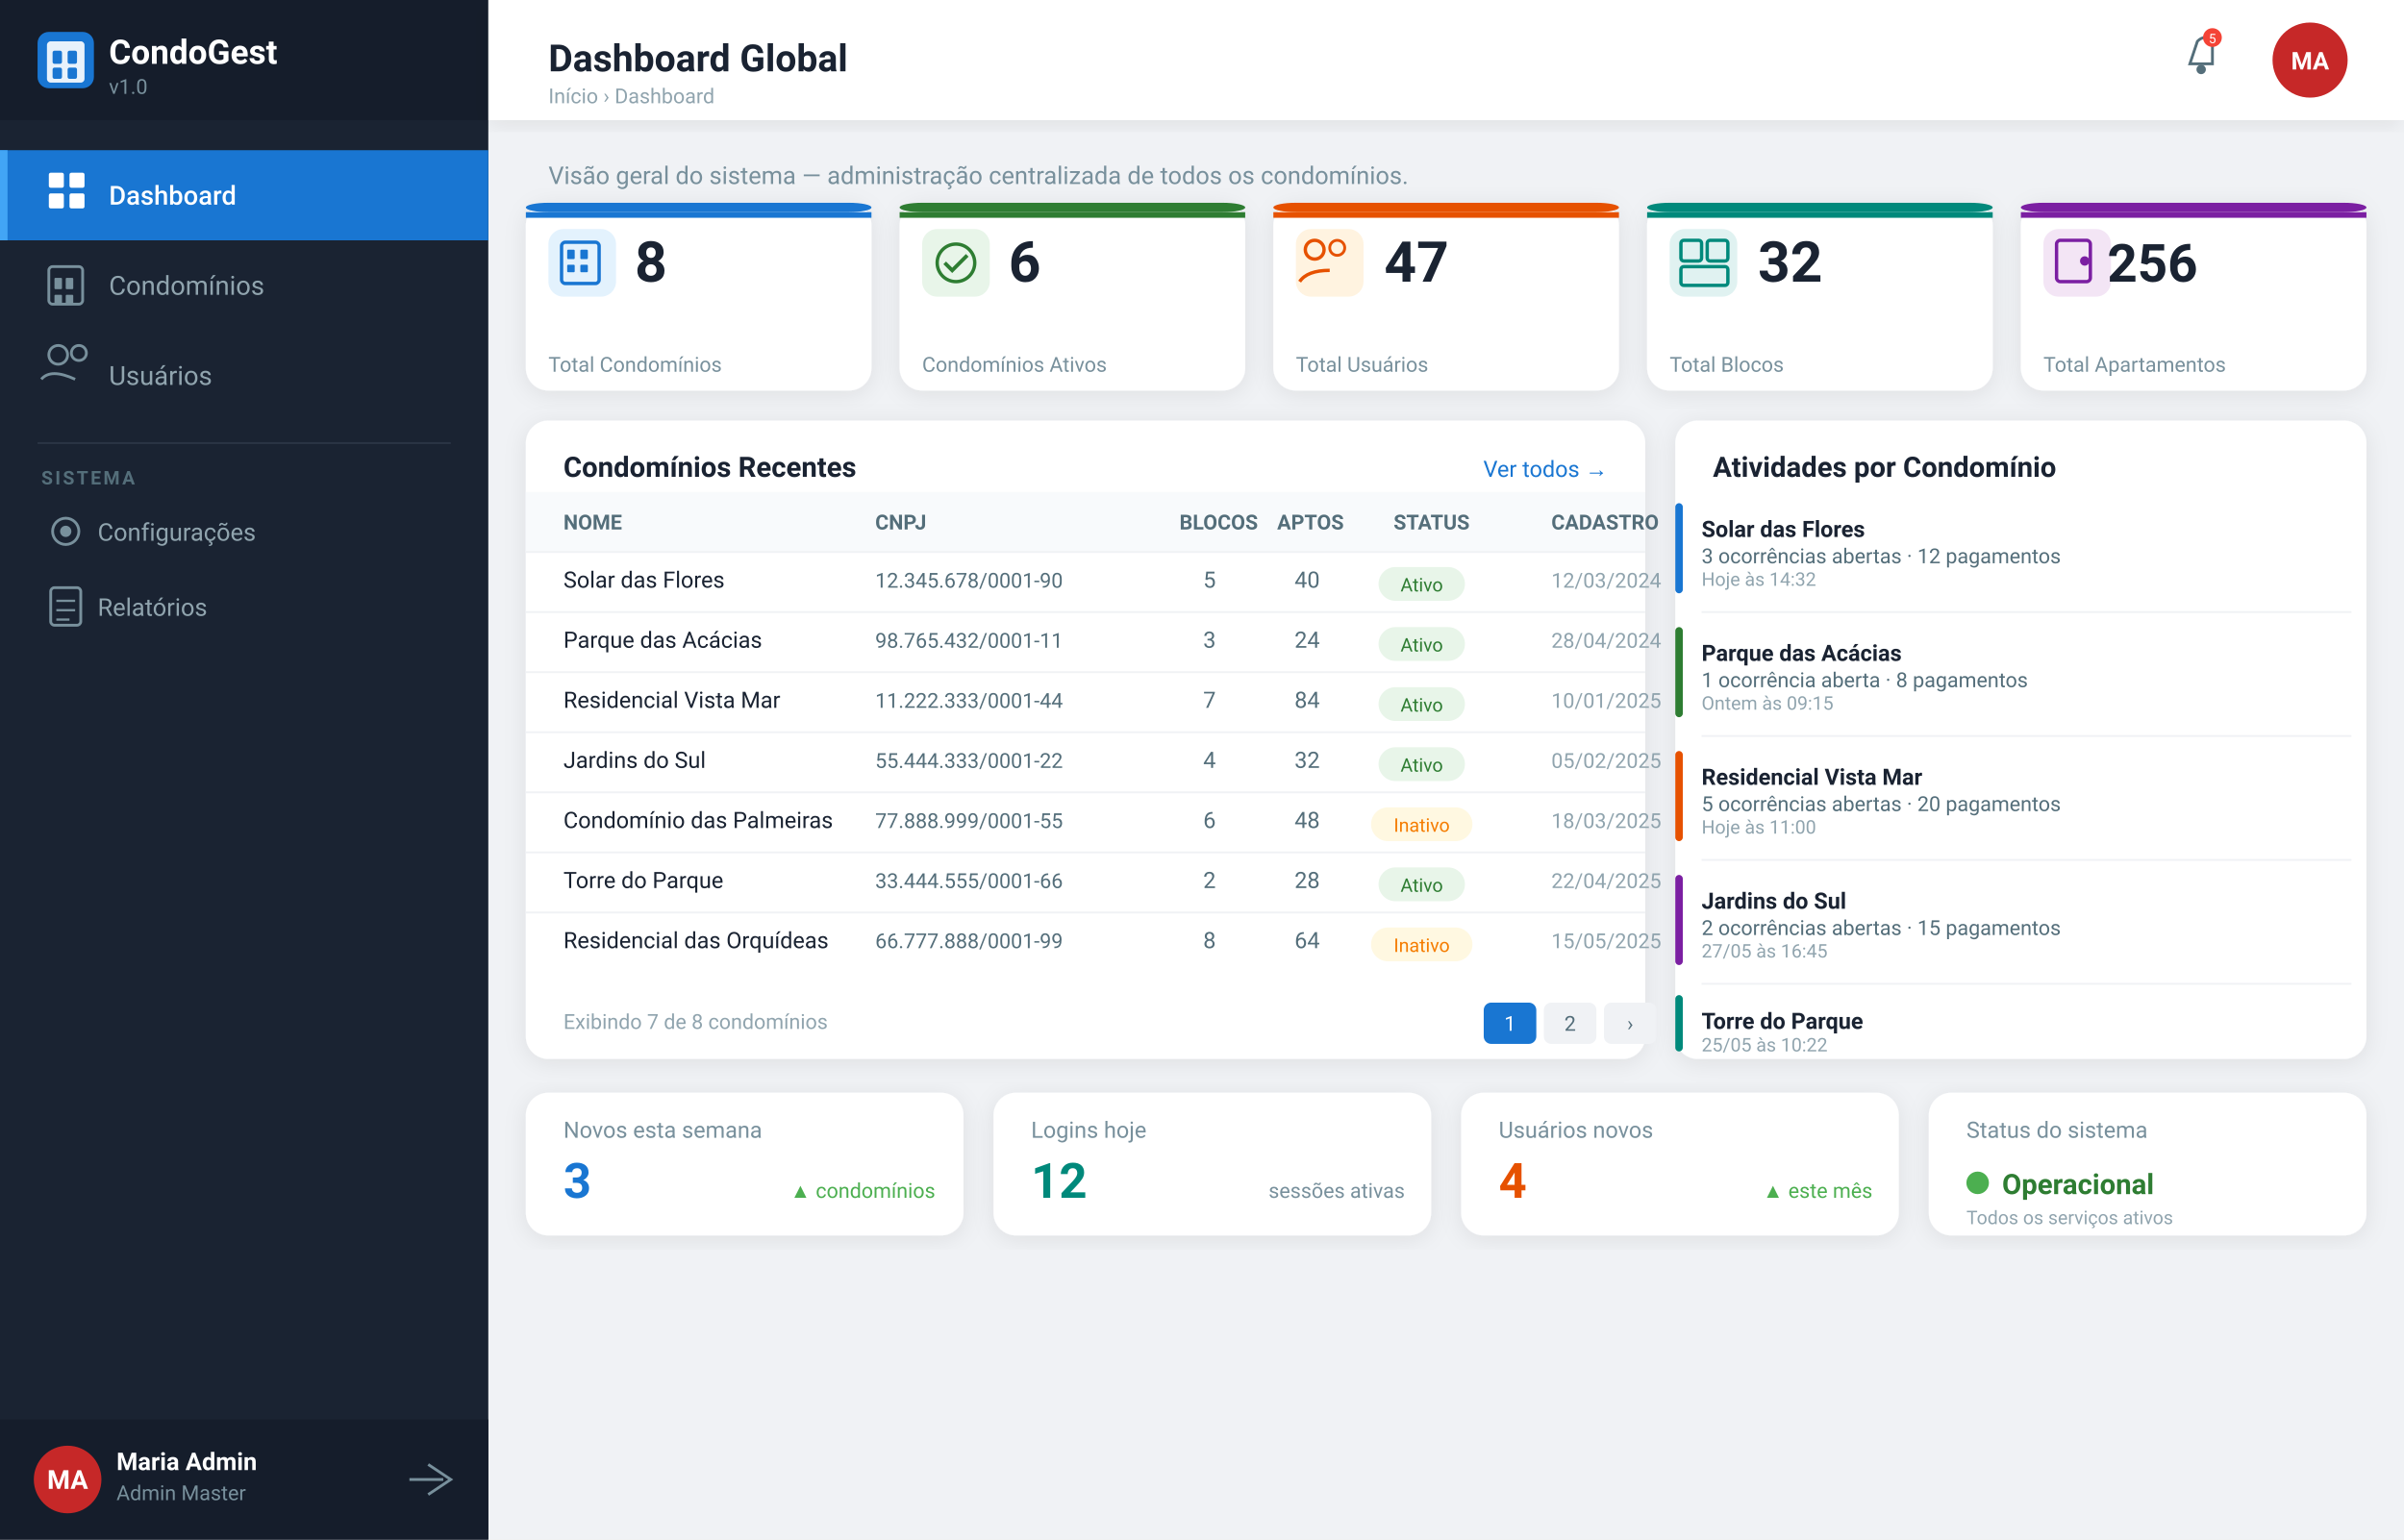
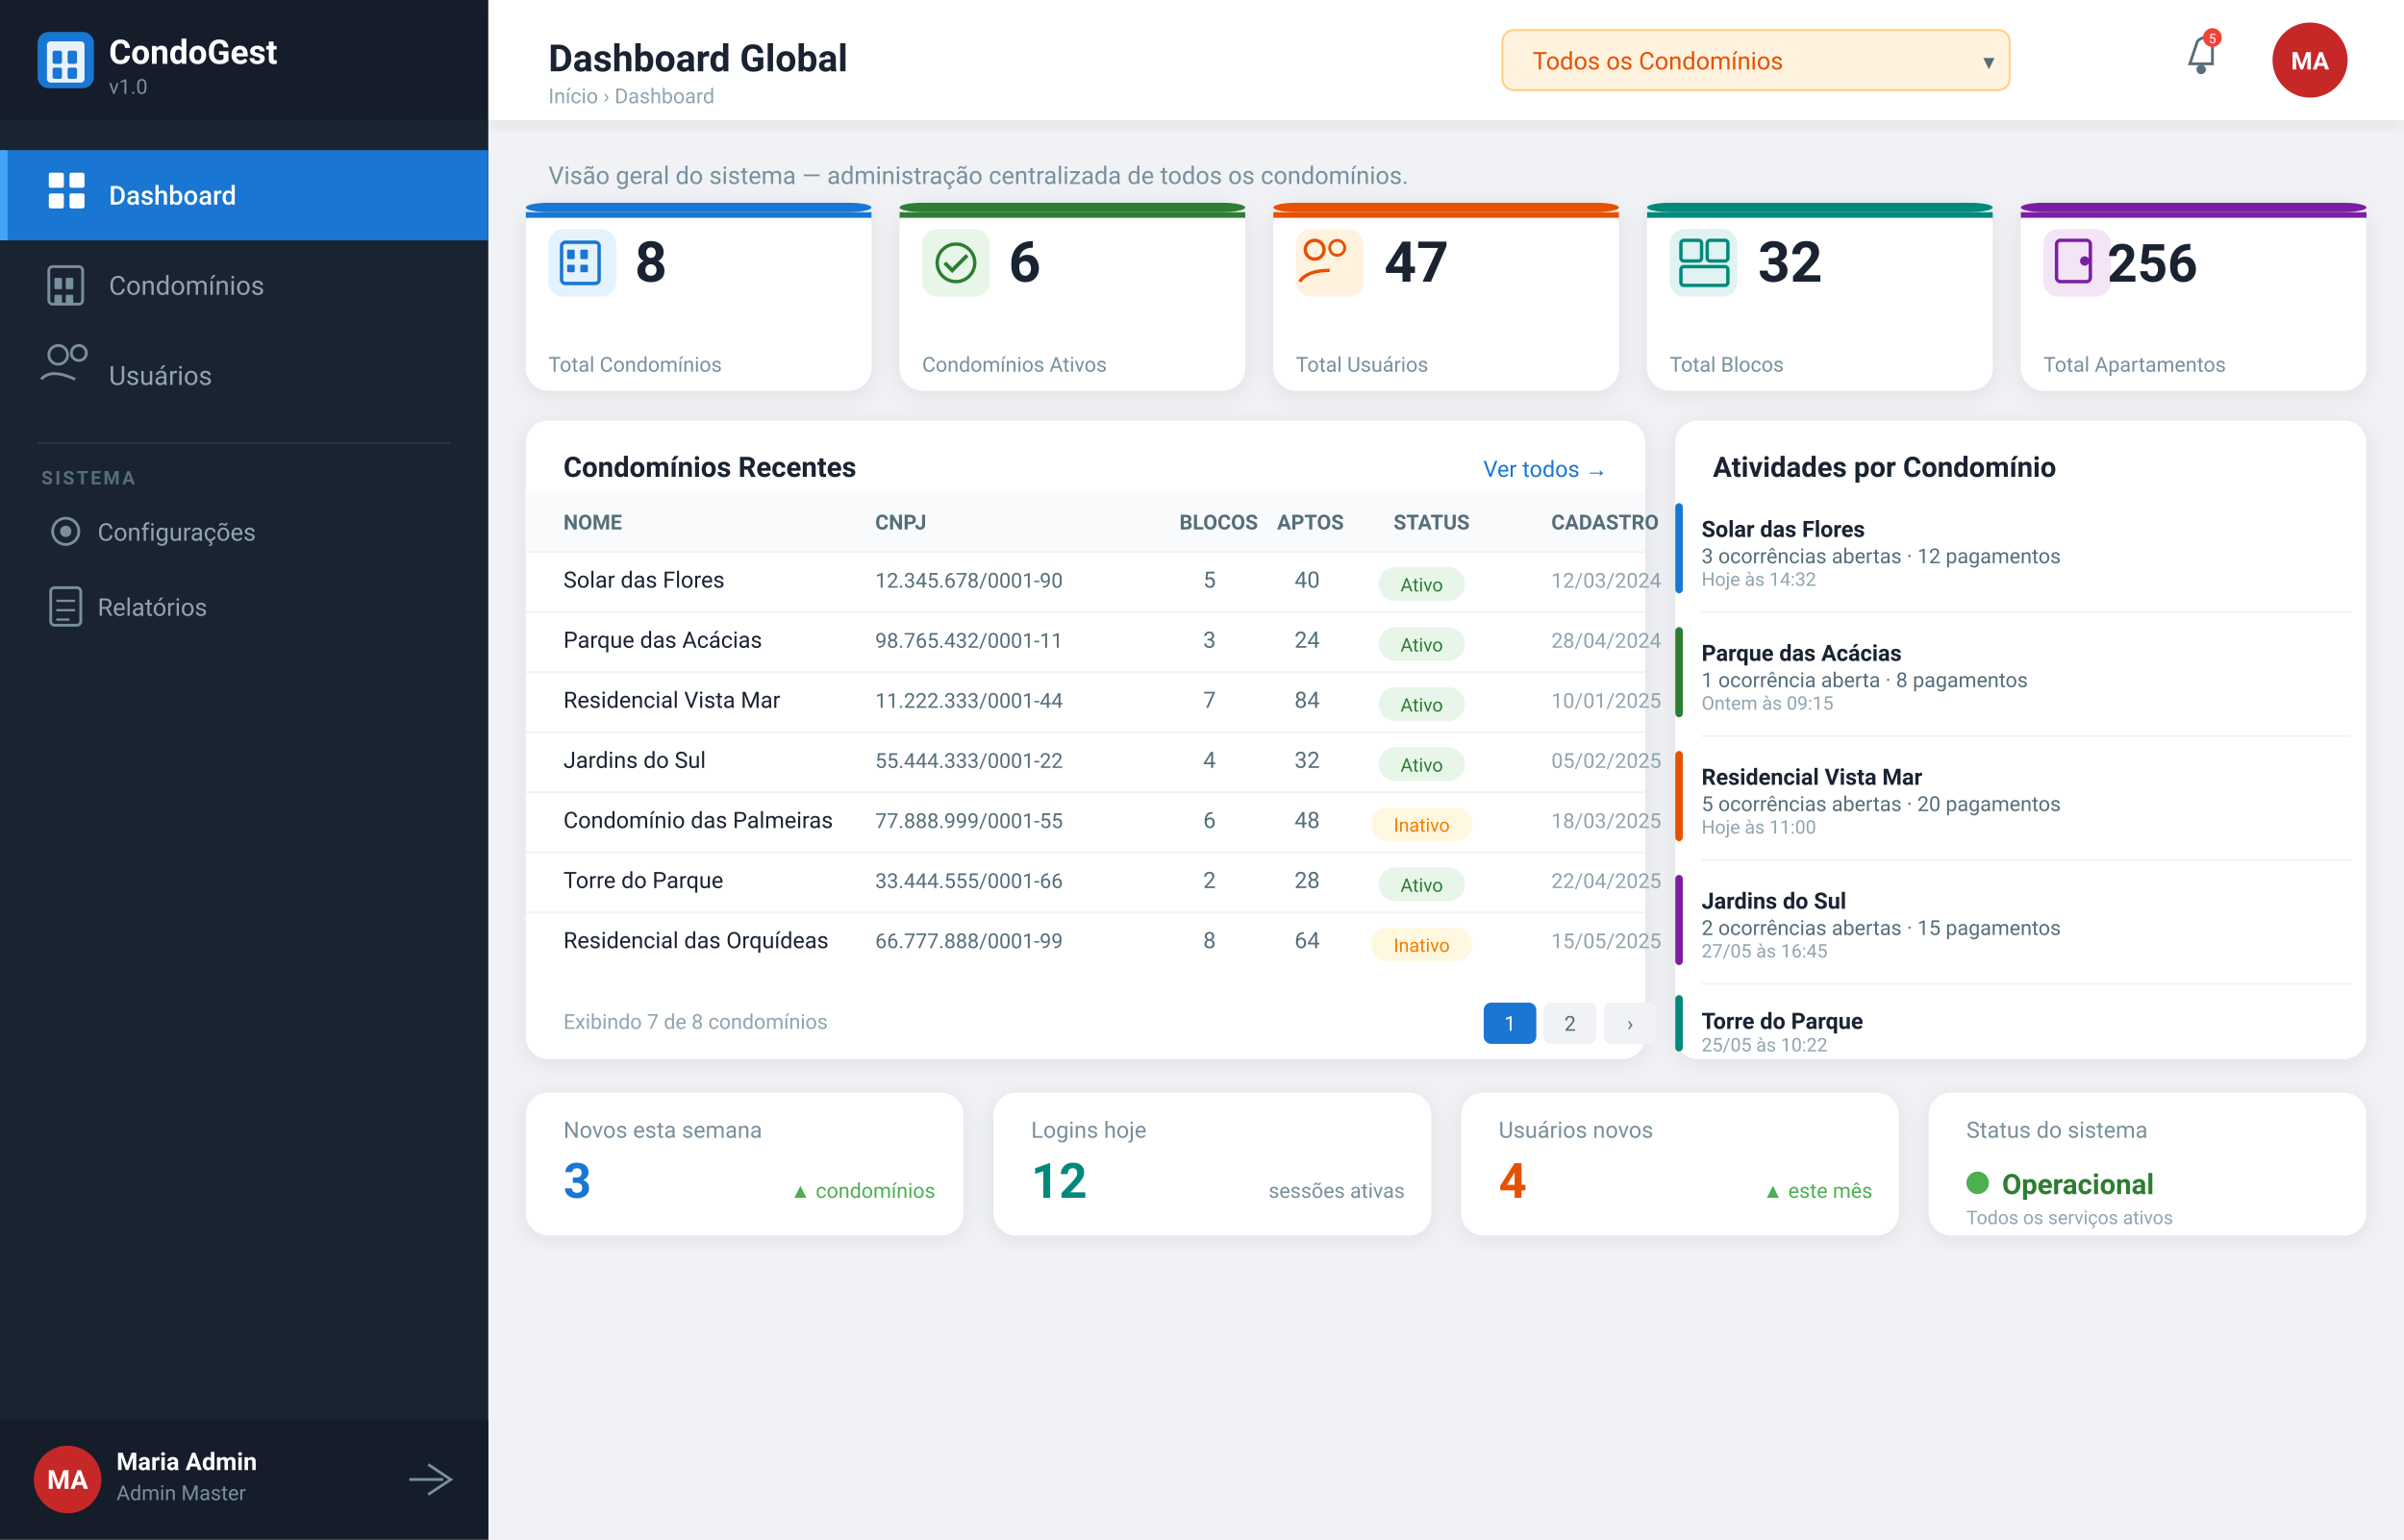
<svg xmlns="http://www.w3.org/2000/svg" width="1280" height="820" font-family="Roboto, Arial, sans-serif">
  <defs>
    <filter id="card-shadow">
      <feDropShadow dx="0" dy="2" stdDeviation="6" flood-color="#000" flood-opacity="0.08" />
    </filter>
  </defs>
  <rect width="1280" height="820" fill="#F0F2F5" />
  <rect width="260" height="820" fill="#1A2332" />
  <rect x="0" y="0" width="260" height="64" fill="#151D2B" />
  <rect x="20" y="17" width="30" height="30" rx="6" fill="#1976D2" />
  <rect x="25" y="22" width="20" height="22" rx="2" fill="white" opacity="0.9" />
  <rect x="28" y="27" width="5" height="7" rx="1" fill="#1976D2" />
  <rect x="36" y="27" width="5" height="7" rx="1" fill="#1976D2" />
  <rect x="28" y="36" width="5" height="6" rx="1" fill="#1976D2" />
  <rect x="36" y="36" width="5" height="6" rx="1" fill="#1976D2" />
  <text x="58" y="34" font-size="18" font-weight="700" fill="white">CondoGest</text>
  <text x="58" y="50" font-size="11" fill="#78909C">v1.0</text>
  <rect x="0" y="80" width="260" height="48" fill="#1976D2" />
  <rect x="0" y="80" width="4" height="48" fill="#42A5F5" />
  <rect x="26" y="92" width="8" height="8" rx="1" fill="white" />
  <rect x="37" y="92" width="8" height="8" rx="1" fill="white" />
  <rect x="26" y="103" width="8" height="8" rx="1" fill="white" />
  <rect x="37" y="103" width="8" height="8" rx="1" fill="white" />
  <text x="58" y="109" font-size="14" font-weight="500" fill="white">Dashboard</text>
  <rect x="0" y="128" width="260" height="48" fill="transparent" />
  <rect x="26" y="142" width="18" height="20" rx="2" fill="none" stroke="#78909C" stroke-width="1.5" />
  <rect x="29" y="148" width="4" height="6" rx="0.5" fill="#78909C" />
  <rect x="35" y="148" width="4" height="6" rx="0.5" fill="#78909C" />
  <rect x="29" y="157" width="4" height="5" rx="0.5" fill="#78909C" />
  <rect x="35" y="157" width="4" height="5" rx="0.5" fill="#78909C" />
  <text x="58" y="157" font-size="14" fill="#90A4AE">Condomínios</text>
  <rect x="0" y="176" width="260" height="48" fill="transparent" />
  <circle cx="31" cy="189" r="5" fill="none" stroke="#78909C" stroke-width="1.5" />
  <path d="M22 202 Q27 196 40 202" fill="none" stroke="#78909C" stroke-width="1.5" />
  <circle cx="42" cy="188" r="4" fill="none" stroke="#78909C" stroke-width="1.5" />
  <text x="58" y="205" font-size="14" fill="#90A4AE">Usuários</text>
  <line x1="20" y1="236" x2="240" y2="236" stroke="#2A3445" stroke-width="1" />
  <text x="22" y="258" font-size="10" font-weight="700" fill="#546E7A" letter-spacing="1.2">SISTEMA</text>
  <rect x="0" y="264" width="260" height="40" fill="transparent" />
  <circle cx="35" cy="283" r="7" fill="none" stroke="#78909C" stroke-width="1.5" />
  <circle cx="35" cy="283" r="3" fill="#78909C" />
  <text x="52" y="288" font-size="13" fill="#90A4AE">Configurações</text>
  <rect x="0" y="304" width="260" height="40" fill="transparent" />
  <rect x="27" y="313" width="16" height="20" rx="2" fill="none" stroke="#78909C" stroke-width="1.5" />
  <line x1="30" y1="320" x2="40" y2="320" stroke="#78909C" stroke-width="1.2" />
  <line x1="30" y1="325" x2="40" y2="325" stroke="#78909C" stroke-width="1.2" />
  <line x1="30" y1="330" x2="37" y2="330" stroke="#78909C" stroke-width="1.2" />
  <text x="52" y="328" font-size="13" fill="#90A4AE">Relatórios</text>
  <rect x="0" y="756" width="260" height="64" fill="#151D2B" />
  <circle cx="36" cy="788" r="18" fill="#C62828" />
  <text x="36" y="793" text-anchor="middle" font-size="14" font-weight="700" fill="white">MA</text>
  <text x="62" y="783" font-size="13" font-weight="600" fill="white">Maria Admin</text>
  <text x="62" y="799" font-size="11" fill="#78909C">Admin Master</text>
  <path d="M228 780 L240 788 L228 796" fill="none" stroke="#78909C" stroke-width="1.5" />
  <path d="M236 788 L218 788" stroke="#78909C" stroke-width="1.5" />
  <rect x="260" y="0" width="1020" height="64" fill="white" filter="url(#card-shadow)" />
  <text x="292" y="38" font-size="20" font-weight="600" fill="#1A2332">Dashboard Global</text>
  <text x="292" y="55" font-size="11" fill="#90A4AE">Início  ›  Dashboard</text>
+   <rect x="800" y="16" width="270" height="32" rx="6" fill="#FFF3E0" stroke="#FFCC80" stroke-width="1" />
+   <text x="816" y="37" font-size="13" fill="#E65100">Todos os Condomínios</text>
+   <text x="1062" y="37" text-anchor="end" font-size="12" fill="#546E7A">▾</text>
  <path d="M1170 22 Q1174 18 1178 22 L1178 34 L1166 34 Z" fill="none" stroke="#546E7A" stroke-width="1.5" />
  <circle cx="1172" cy="37" r="2.5" fill="#546E7A" />
  <circle cx="1178" cy="20" r="5" fill="#F44336" />
  <text x="1178" y="23" text-anchor="middle" font-size="7" fill="white">5</text>
  <circle cx="1230" cy="32" r="20" fill="#C62828" />
  <text x="1230" y="37" text-anchor="middle" font-size="13" font-weight="700" fill="white">MA</text>
  <text x="292" y="98" font-size="13" fill="#78909C">Visão geral do sistema — administração centralizada de todos os condomínios.</text>
  <rect x="280" y="108" width="184" height="100" rx="12" fill="white" filter="url(#card-shadow)" />
  <rect x="280" y="108" width="184" height="5" rx="12" fill="#1976D2" />
  <rect x="280" y="113" width="184" height="3" fill="#1976D2" />
  <rect x="292" y="122" width="36" height="36" rx="8" fill="#E3F2FD" />
  <rect x="299" y="129" width="20" height="22" rx="2" fill="none" stroke="#1976D2" stroke-width="1.8" />
  <rect x="302" y="133" width="4" height="5" rx="0.5" fill="#1976D2" />
  <rect x="309" y="133" width="4" height="5" rx="0.5" fill="#1976D2" />
  <rect x="302" y="141" width="4" height="4" rx="0.5" fill="#1976D2" />
  <rect x="309" y="141" width="4" height="4" rx="0.5" fill="#1976D2" />
  <text x="338" y="150" font-size="30" font-weight="700" fill="#1A2332">8</text>
  <text x="292" y="198" font-size="11" fill="#78909C">Total Condomínios</text>
  <rect x="479" y="108" width="184" height="100" rx="12" fill="white" filter="url(#card-shadow)" />
  <rect x="479" y="108" width="184" height="5" rx="12" fill="#2E7D32" />
  <rect x="479" y="113" width="184" height="3" fill="#2E7D32" />
  <rect x="491" y="122" width="36" height="36" rx="8" fill="#E8F5E9" />
  <circle cx="509" cy="140" r="10" fill="none" stroke="#2E7D32" stroke-width="1.8" />
  <path d="M503 140 L507 144 L515 136" fill="none" stroke="#2E7D32" stroke-width="2" />
  <text x="537" y="150" font-size="30" font-weight="700" fill="#1A2332">6</text>
  <text x="491" y="198" font-size="11" fill="#78909C">Condomínios Ativos</text>
  <rect x="678" y="108" width="184" height="100" rx="12" fill="white" filter="url(#card-shadow)" />
  <rect x="678" y="108" width="184" height="5" rx="12" fill="#E65100" />
  <rect x="678" y="113" width="184" height="3" fill="#E65100" />
  <rect x="690" y="122" width="36" height="36" rx="8" fill="#FFF3E0" />
  <circle cx="700" cy="133" r="5" fill="none" stroke="#E65100" stroke-width="1.8" />
  <path d="M692 150 Q696 144 708 144" fill="none" stroke="#E65100" stroke-width="1.8" />
  <circle cx="712" cy="132" r="4" fill="none" stroke="#E65100" stroke-width="1.5" />
  <text x="737" y="150" font-size="30" font-weight="700" fill="#1A2332">47</text>
  <text x="690" y="198" font-size="11" fill="#78909C">Total Usuários</text>
  <rect x="877" y="108" width="184" height="100" rx="12" fill="white" filter="url(#card-shadow)" />
  <rect x="877" y="108" width="184" height="5" rx="12" fill="#00897B" />
  <rect x="877" y="113" width="184" height="3" fill="#00897B" />
  <rect x="889" y="122" width="36" height="36" rx="8" fill="#E0F2F1" />
  <rect x="895" y="128" width="11" height="11" rx="1.5" fill="none" stroke="#00897B" stroke-width="1.8" />
  <rect x="909" y="128" width="11" height="11" rx="1.5" fill="none" stroke="#00897B" stroke-width="1.8" />
  <rect x="895" y="142" width="25" height="10" rx="1.5" fill="none" stroke="#00897B" stroke-width="1.8" />
  <text x="936" y="150" font-size="30" font-weight="700" fill="#1A2332">32</text>
  <text x="889" y="198" font-size="11" fill="#78909C">Total Blocos</text>
  <rect x="1076" y="108" width="184" height="100" rx="12" fill="white" filter="url(#card-shadow)" />
  <rect x="1076" y="108" width="184" height="5" rx="12" fill="#7B1FA2" />
  <rect x="1076" y="113" width="184" height="3" fill="#7B1FA2" />
  <rect x="1088" y="122" width="36" height="36" rx="8" fill="#F3E5F5" />
  <rect x="1095" y="128" width="18" height="22" rx="2" fill="none" stroke="#7B1FA2" stroke-width="1.8" />
  <circle cx="1110" cy="139" r="2.5" fill="#7B1FA2" />
  <text x="1122" y="150" font-size="28" font-weight="700" fill="#1A2332">256</text>
  <text x="1088" y="198" font-size="11" fill="#78909C">Total Apartamentos</text>
  <rect x="280" y="224" width="596" height="340" rx="12" fill="white" filter="url(#card-shadow)" />
  <text x="300" y="254" font-size="15" font-weight="600" fill="#1A2332">Condomínios Recentes</text>
  <text x="856" y="254" text-anchor="end" font-size="12" fill="#1976D2">Ver todos →</text>
  <rect x="280" y="262" width="596" height="32" fill="#F8FAFC" />
  <text x="300" y="282" font-size="11" font-weight="600" fill="#546E7A">NOME</text>
  <text x="466" y="282" font-size="11" font-weight="600" fill="#546E7A">CNPJ</text>
  <text x="628" y="282" font-size="11" font-weight="600" fill="#546E7A">BLOCOS</text>
  <text x="680" y="282" font-size="11" font-weight="600" fill="#546E7A">APTOS</text>
  <text x="742" y="282" font-size="11" font-weight="600" fill="#546E7A">STATUS</text>
  <text x="826" y="282" font-size="11" font-weight="600" fill="#546E7A">CADASTRO</text>
  <line x1="280" y1="294" x2="876" y2="294" stroke="#F0F2F5" stroke-width="1" />
  <text x="300" y="313" font-size="12" fill="#1A2332">Solar das Flores</text>
  <text x="466" y="313" font-size="11" fill="#546E7A">12.345.678/0001-90</text>
  <text x="644" y="313" text-anchor="middle" font-size="12" fill="#546E7A">5</text>
  <text x="696" y="313" text-anchor="middle" font-size="12" fill="#546E7A">40</text>
  <rect x="734" y="302" width="46" height="18" rx="9" fill="#E8F5E9" />
  <text x="757" y="315" text-anchor="middle" font-size="10" fill="#2E7D32">Ativo</text>
  <text x="826" y="313" font-size="11" fill="#90A4AE">12/03/2024</text>
  <line x1="280" y1="326" x2="876" y2="326" stroke="#F0F2F5" stroke-width="1" />
  <text x="300" y="345" font-size="12" fill="#1A2332">Parque das Acácias</text>
  <text x="466" y="345" font-size="11" fill="#546E7A">98.765.432/0001-11</text>
  <text x="644" y="345" text-anchor="middle" font-size="12" fill="#546E7A">3</text>
  <text x="696" y="345" text-anchor="middle" font-size="12" fill="#546E7A">24</text>
  <rect x="734" y="334" width="46" height="18" rx="9" fill="#E8F5E9" />
  <text x="757" y="347" text-anchor="middle" font-size="10" fill="#2E7D32">Ativo</text>
  <text x="826" y="345" font-size="11" fill="#90A4AE">28/04/2024</text>
  <line x1="280" y1="358" x2="876" y2="358" stroke="#F0F2F5" stroke-width="1" />
  <text x="300" y="377" font-size="12" fill="#1A2332">Residencial Vista Mar</text>
  <text x="466" y="377" font-size="11" fill="#546E7A">11.222.333/0001-44</text>
  <text x="644" y="377" text-anchor="middle" font-size="12" fill="#546E7A">7</text>
  <text x="696" y="377" text-anchor="middle" font-size="12" fill="#546E7A">84</text>
  <rect x="734" y="366" width="46" height="18" rx="9" fill="#E8F5E9" />
  <text x="757" y="379" text-anchor="middle" font-size="10" fill="#2E7D32">Ativo</text>
  <text x="826" y="377" font-size="11" fill="#90A4AE">10/01/2025</text>
  <line x1="280" y1="390" x2="876" y2="390" stroke="#F0F2F5" stroke-width="1" />
  <text x="300" y="409" font-size="12" fill="#1A2332">Jardins do Sul</text>
  <text x="466" y="409" font-size="11" fill="#546E7A">55.444.333/0001-22</text>
  <text x="644" y="409" text-anchor="middle" font-size="12" fill="#546E7A">4</text>
  <text x="696" y="409" text-anchor="middle" font-size="12" fill="#546E7A">32</text>
  <rect x="734" y="398" width="46" height="18" rx="9" fill="#E8F5E9" />
  <text x="757" y="411" text-anchor="middle" font-size="10" fill="#2E7D32">Ativo</text>
  <text x="826" y="409" font-size="11" fill="#90A4AE">05/02/2025</text>
  <line x1="280" y1="422" x2="876" y2="422" stroke="#F0F2F5" stroke-width="1" />
  <text x="300" y="441" font-size="12" fill="#1A2332">Condomínio das Palmeiras</text>
  <text x="466" y="441" font-size="11" fill="#546E7A">77.888.999/0001-55</text>
  <text x="644" y="441" text-anchor="middle" font-size="12" fill="#546E7A">6</text>
  <text x="696" y="441" text-anchor="middle" font-size="12" fill="#546E7A">48</text>
  <rect x="730" y="430" width="54" height="18" rx="9" fill="#FFF8E1" />
  <text x="757" y="443" text-anchor="middle" font-size="10" fill="#F57C00">Inativo</text>
  <text x="826" y="441" font-size="11" fill="#90A4AE">18/03/2025</text>
  <line x1="280" y1="454" x2="876" y2="454" stroke="#F0F2F5" stroke-width="1" />
  <text x="300" y="473" font-size="12" fill="#1A2332">Torre do Parque</text>
  <text x="466" y="473" font-size="11" fill="#546E7A">33.444.555/0001-66</text>
  <text x="644" y="473" text-anchor="middle" font-size="12" fill="#546E7A">2</text>
  <text x="696" y="473" text-anchor="middle" font-size="12" fill="#546E7A">28</text>
  <rect x="734" y="462" width="46" height="18" rx="9" fill="#E8F5E9" />
  <text x="757" y="475" text-anchor="middle" font-size="10" fill="#2E7D32">Ativo</text>
  <text x="826" y="473" font-size="11" fill="#90A4AE">22/04/2025</text>
  <line x1="280" y1="486" x2="876" y2="486" stroke="#F0F2F5" stroke-width="1" />
  <text x="300" y="505" font-size="12" fill="#1A2332">Residencial das Orquídeas</text>
  <text x="466" y="505" font-size="11" fill="#546E7A">66.777.888/0001-99</text>
  <text x="644" y="505" text-anchor="middle" font-size="12" fill="#546E7A">8</text>
  <text x="696" y="505" text-anchor="middle" font-size="12" fill="#546E7A">64</text>
  <rect x="730" y="494" width="54" height="18" rx="9" fill="#FFF8E1" />
  <text x="757" y="507" text-anchor="middle" font-size="10" fill="#F57C00">Inativo</text>
  <text x="826" y="505" font-size="11" fill="#90A4AE">15/05/2025</text>
  <text x="300" y="548" font-size="11" fill="#90A4AE">Exibindo 7 de 8 condomínios</text>
  <rect x="790" y="534" width="28" height="22" rx="4" fill="#1976D2" />
  <text x="804" y="549" text-anchor="middle" font-size="11" fill="white">1</text>
  <rect x="822" y="534" width="28" height="22" rx="4" fill="#F0F2F5" />
  <text x="836" y="549" text-anchor="middle" font-size="11" fill="#546E7A">2</text>
  <rect x="854" y="534" width="28" height="22" rx="4" fill="#F0F2F5" />
  <text x="868" y="549" text-anchor="middle" font-size="11" fill="#546E7A">›</text>
  <rect x="892" y="224" width="368" height="340" rx="12" fill="white" filter="url(#card-shadow)" />
  <text x="912" y="254" font-size="15" font-weight="600" fill="#1A2332">Atividades por Condomínio</text>
  <rect x="892" y="268" width="4" height="48" rx="2" fill="#1976D2" />
  <text x="906" y="286" font-size="12" font-weight="600" fill="#1A2332">Solar das Flores</text>
  <text x="906" y="300" font-size="11" fill="#546E7A">3 ocorrências abertas · 12 pagamentos</text>
  <text x="906" y="312" font-size="10" fill="#90A4AE">Hoje às 14:32</text>
  <line x1="906" y1="326" x2="1252" y2="326" stroke="#F0F2F5" stroke-width="1" />
  <rect x="892" y="334" width="4" height="48" rx="2" fill="#2E7D32" />
  <text x="906" y="352" font-size="12" font-weight="600" fill="#1A2332">Parque das Acácias</text>
  <text x="906" y="366" font-size="11" fill="#546E7A">1 ocorrência aberta · 8 pagamentos</text>
  <text x="906" y="378" font-size="10" fill="#90A4AE">Ontem às 09:15</text>
  <line x1="906" y1="392" x2="1252" y2="392" stroke="#F0F2F5" stroke-width="1" />
  <rect x="892" y="400" width="4" height="48" rx="2" fill="#E65100" />
  <text x="906" y="418" font-size="12" font-weight="600" fill="#1A2332">Residencial Vista Mar</text>
  <text x="906" y="432" font-size="11" fill="#546E7A">5 ocorrências abertas · 20 pagamentos</text>
  <text x="906" y="444" font-size="10" fill="#90A4AE">Hoje às 11:00</text>
  <line x1="906" y1="458" x2="1252" y2="458" stroke="#F0F2F5" stroke-width="1" />
  <rect x="892" y="466" width="4" height="48" rx="2" fill="#7B1FA2" />
  <text x="906" y="484" font-size="12" font-weight="600" fill="#1A2332">Jardins do Sul</text>
  <text x="906" y="498" font-size="11" fill="#546E7A">2 ocorrências abertas · 15 pagamentos</text>
  <text x="906" y="510" font-size="10" fill="#90A4AE">27/05 às 16:45</text>
  <line x1="906" y1="524" x2="1252" y2="524" stroke="#F0F2F5" stroke-width="1" />
  <rect x="892" y="530" width="4" height="30" rx="2" fill="#00897B" />
  <text x="906" y="548" font-size="12" font-weight="600" fill="#1A2332">Torre do Parque</text>
  <text x="906" y="560" font-size="10" fill="#90A4AE">25/05 às 10:22</text>
  <rect x="280" y="582" width="233" height="76" rx="12" fill="white" filter="url(#card-shadow)" />
  <text x="300" y="606" font-size="12" fill="#78909C">Novos esta semana</text>
  <text x="300" y="638" font-size="26" font-weight="700" fill="#1976D2">3</text>
  <text x="498" y="638" text-anchor="end" font-size="11" fill="#4CAF50">▲ condomínios</text>
  <rect x="529" y="582" width="233" height="76" rx="12" fill="white" filter="url(#card-shadow)" />
  <text x="549" y="606" font-size="12" fill="#78909C">Logins hoje</text>
  <text x="549" y="638" font-size="26" font-weight="700" fill="#00897B">12</text>
  <text x="748" y="638" text-anchor="end" font-size="11" fill="#78909C">sessões ativas</text>
  <rect x="778" y="582" width="233" height="76" rx="12" fill="white" filter="url(#card-shadow)" />
  <text x="798" y="606" font-size="12" fill="#78909C">Usuários novos</text>
  <text x="798" y="638" font-size="26" font-weight="700" fill="#E65100">4</text>
  <text x="997" y="638" text-anchor="end" font-size="11" fill="#4CAF50">▲ este mês</text>
  <rect x="1027" y="582" width="233" height="76" rx="12" fill="white" filter="url(#card-shadow)" />
  <text x="1047" y="606" font-size="12" fill="#78909C">Status do sistema</text>
  <circle cx="1053" cy="630" r="6" fill="#4CAF50" />
  <text x="1066" y="636" font-size="15" font-weight="700" fill="#2E7D32">Operacional</text>
  <text x="1047" y="652" font-size="10" fill="#90A4AE">Todos os serviços ativos</text>
</svg>
